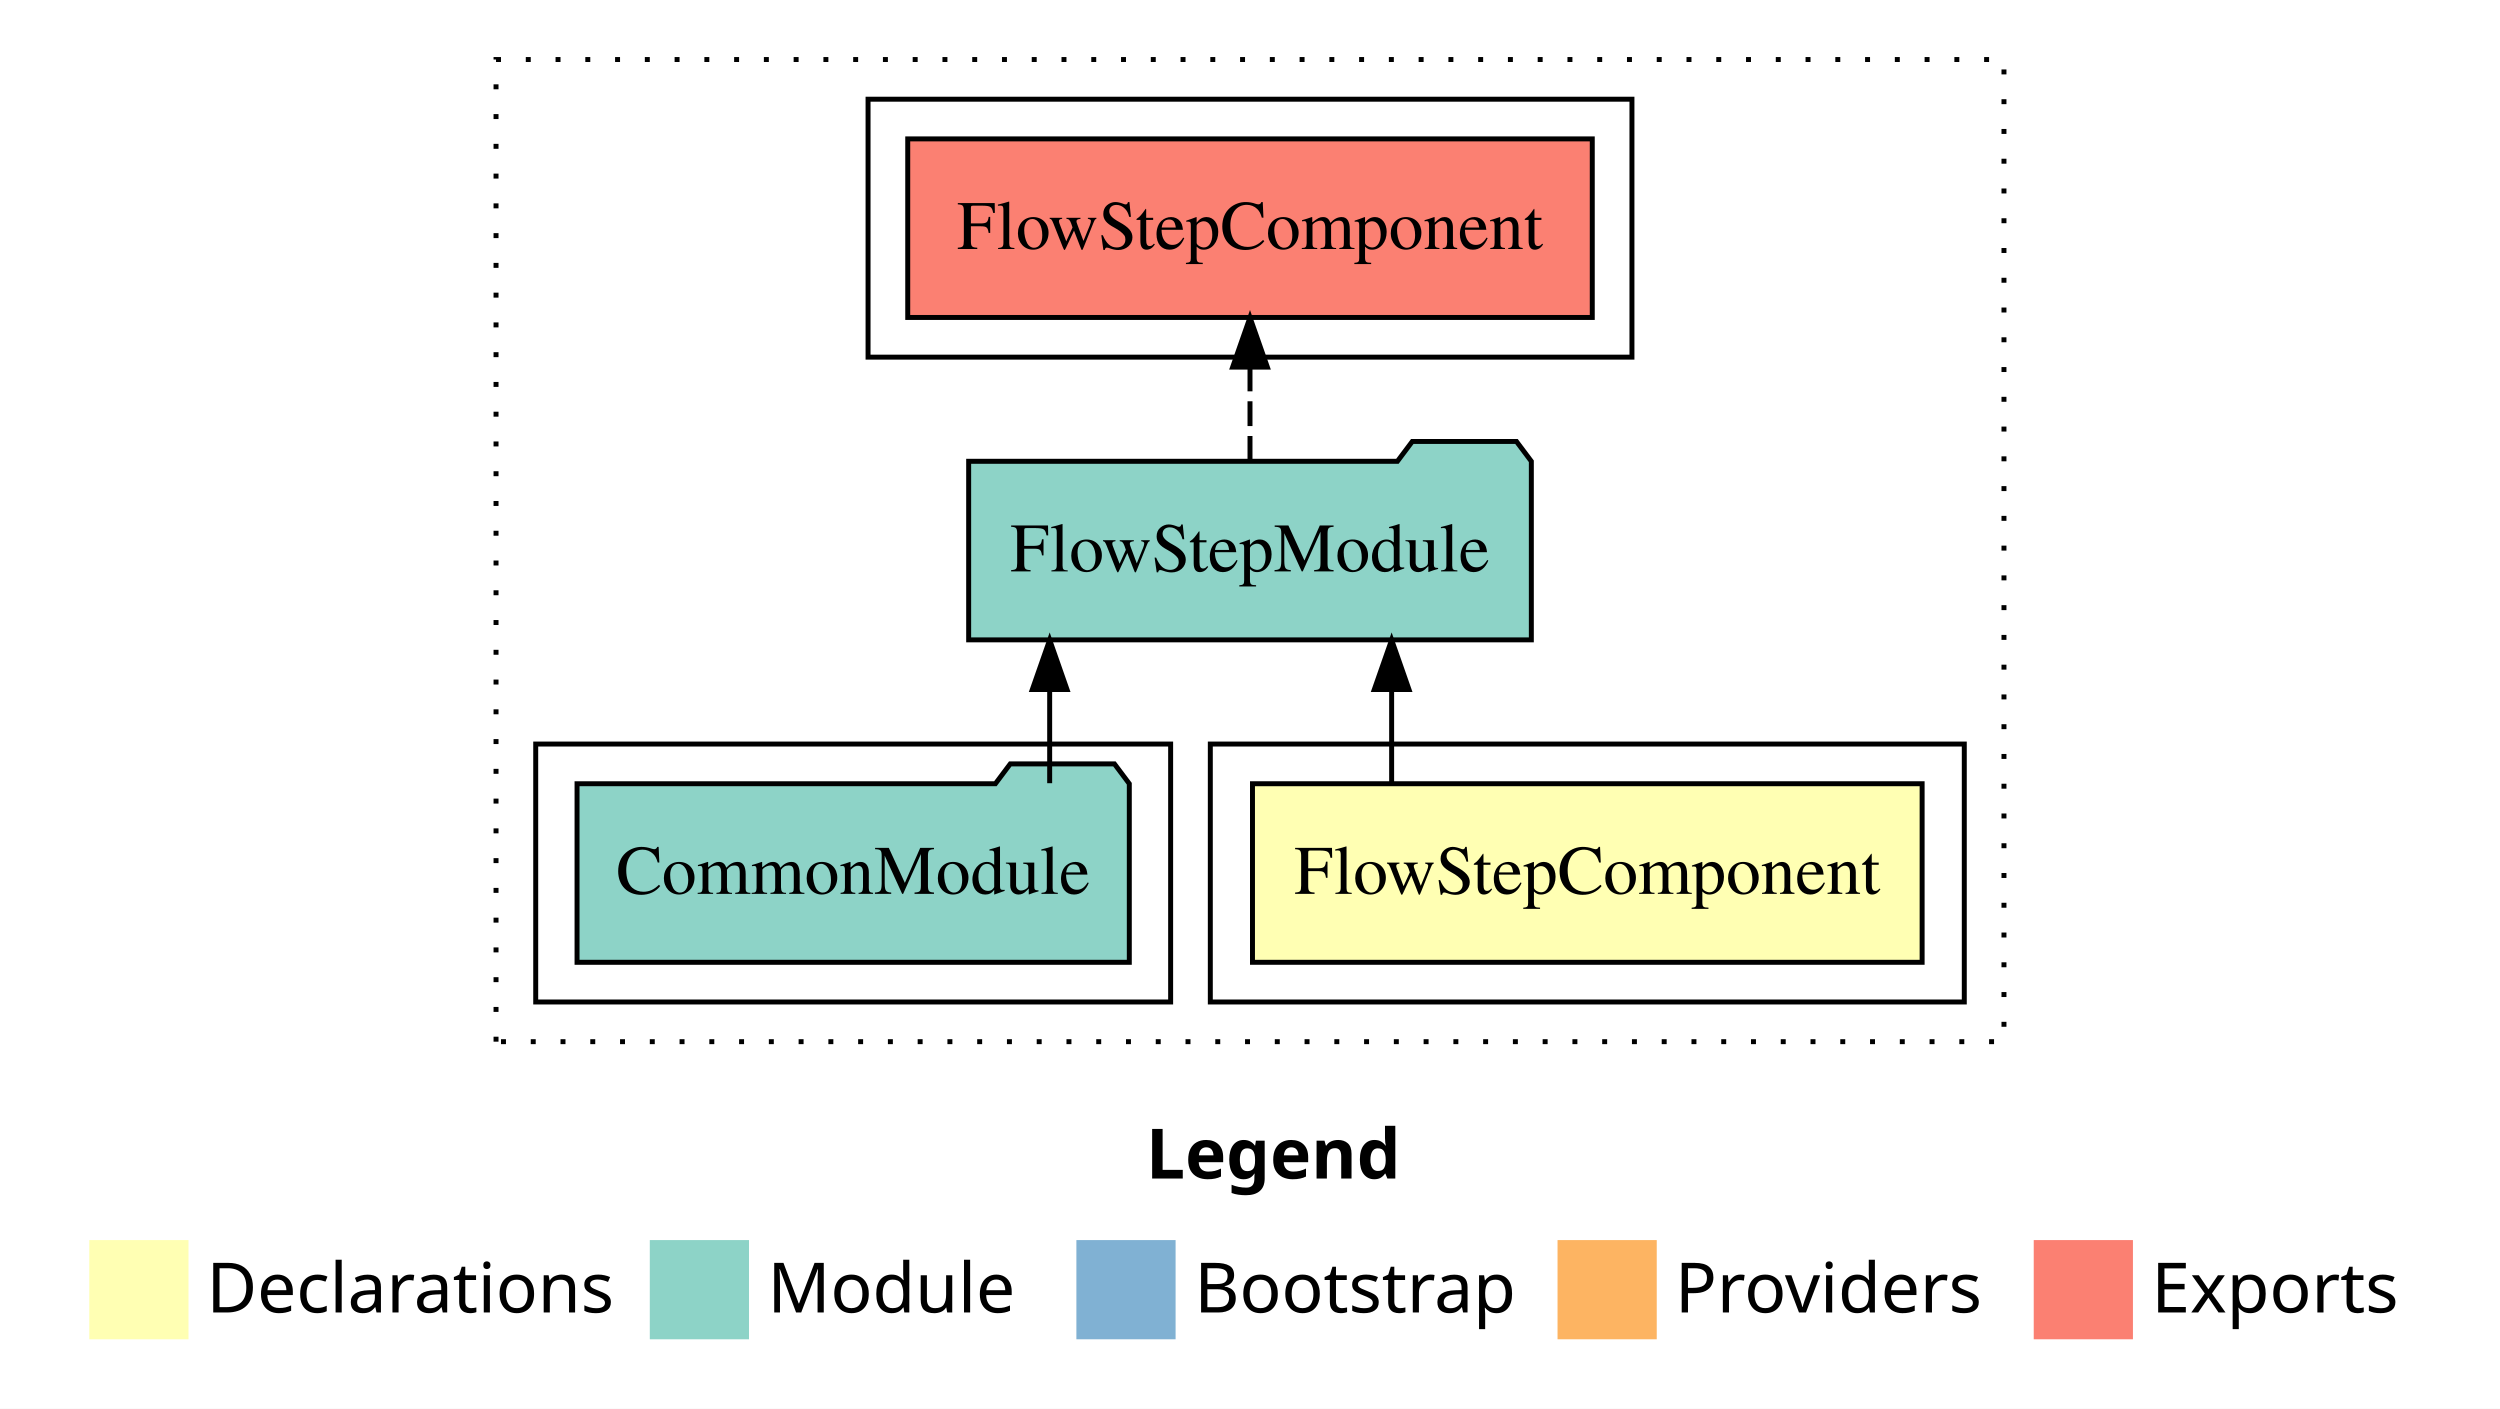
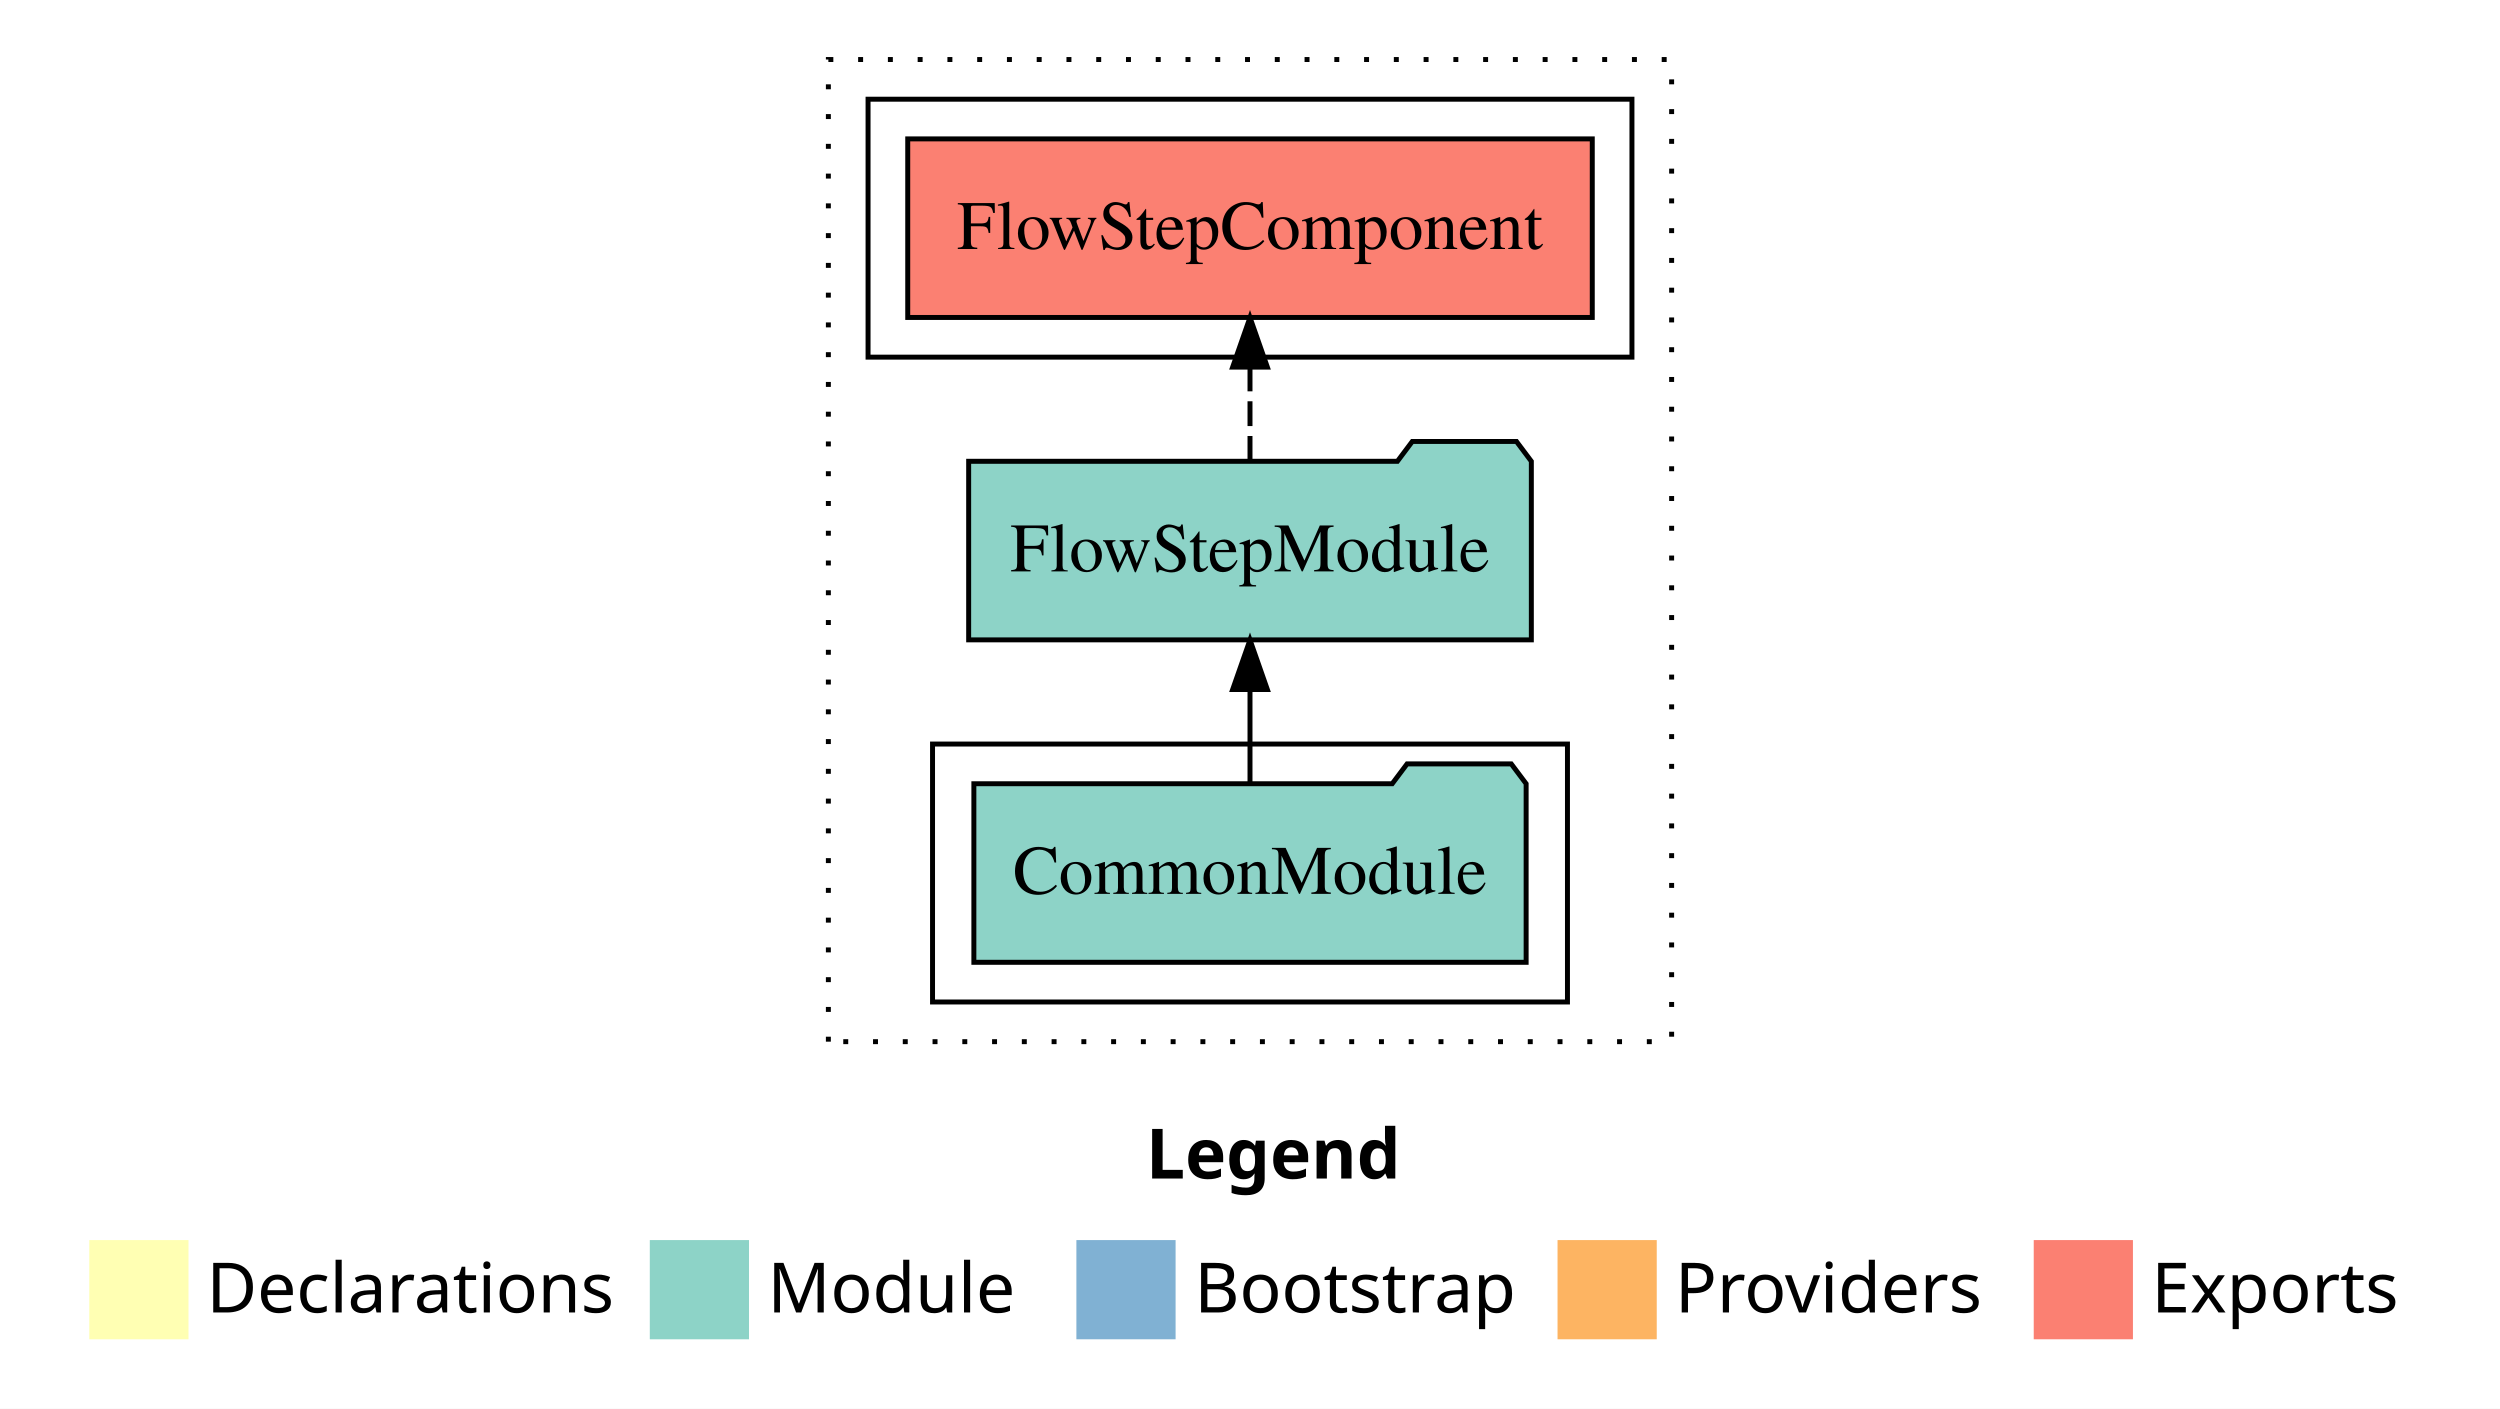
<svg xmlns="http://www.w3.org/2000/svg" width="504pt" height="284pt" viewBox="0.00 0.00 504.00 284.00">
  <g id="graph0" class="graph" transform="scale(1 1) rotate(0) translate(4 280)">
    <polygon fill="#ffffff" stroke="transparent" points="-4,4 -4,-280 500,-280 500,4 -4,4" />
    <text text-anchor="start" x="227.009" y="-42.4" font-family="sans-serif" font-weight="bold" font-size="14.00" fill="#000000">Legend</text>
    <polygon fill="#ffffb3" stroke="transparent" points="14,-10 14,-30 34,-30 34,-10 14,-10" />
    <text text-anchor="start" x="37.629" y="-15.4" font-family="sans-serif" font-size="14.00" fill="#000000">  Declarations</text>
    <polygon fill="#8dd3c7" stroke="transparent" points="127,-10 127,-30 147,-30 147,-10 127,-10" />
    <text text-anchor="start" x="150.725" y="-15.4" font-family="sans-serif" font-size="14.00" fill="#000000">  Module</text>
    <polygon fill="#80b1d3" stroke="transparent" points="213,-10 213,-30 233,-30 233,-10 213,-10" />
    <text text-anchor="start" x="236.781" y="-15.4" font-family="sans-serif" font-size="14.00" fill="#000000">  Bootstrap</text>
    <polygon fill="#fdb462" stroke="transparent" points="310,-10 310,-30 330,-30 330,-10 310,-10" />
    <text text-anchor="start" x="333.673" y="-15.4" font-family="sans-serif" font-size="14.00" fill="#000000">  Providers</text>
    <polygon fill="#fb8072" stroke="transparent" points="406,-10 406,-30 426,-30 426,-10 406,-10" />
    <text text-anchor="start" x="429.726" y="-15.4" font-family="sans-serif" font-size="14.00" fill="#000000">  Exports</text>
    <g id="clust1" class="cluster">
-       <polygon fill="none" stroke="#000000" stroke-dasharray="1,5" points="96,-70 96,-268 400,-268 400,-70 96,-70" />
+       <polygon fill="none" stroke="#000000" stroke-dasharray="1,5" points="163,-70 163,-268 333,-268 333,-70 163,-70" />
    </g>
-     <g id="clust2" class="cluster">
-       <polygon fill="none" stroke="#000000" points="240,-78 240,-130 392,-130 392,-78 240,-78" />
+     <g id="clust3" class="cluster">
+       <polygon fill="none" stroke="#000000" points="184,-78 184,-130 312,-130 312,-78 184,-78" />
    </g>
    <g id="clust4" class="cluster">
-       <polygon fill="none" stroke="#000000" points="104,-78 104,-130 232,-130 232,-78 104,-78" />
-     </g>
-     <g id="clust5" class="cluster">
      <polygon fill="none" stroke="#000000" points="171,-208 171,-260 325,-260 325,-208 171,-208" />
    </g>
    <g id="node1" class="node">
-       <polygon fill="#ffffb3" stroke="#000000" points="383.5,-122 248.5,-122 248.5,-86 383.5,-86 383.5,-122" />
-       <text text-anchor="middle" x="316" y="-99.8" font-family="Times,serif" font-size="14.00" fill="#000000">FlowStepComponent</text>
+       <polygon fill="#8dd3c7" stroke="#000000" points="303.668,-122 300.668,-126 279.668,-126 276.668,-122 192.332,-122 192.332,-86 303.668,-86 303.668,-122" />
+       <text text-anchor="middle" x="248" y="-99.8" font-family="Times,serif" font-size="14.00" fill="#000000">CommonModule</text>
    </g>
    <g id="node2" class="node">
      <polygon fill="#8dd3c7" stroke="#000000" points="304.718,-187 301.718,-191 280.718,-191 277.718,-187 191.282,-187 191.282,-151 304.718,-151 304.718,-187" />
      <text text-anchor="middle" x="248" y="-164.8" font-family="Times,serif" font-size="14.00" fill="#000000">FlowStepModule</text>
    </g>
    <g id="edge1" class="edge">
-       <path fill="none" stroke="#000000" d="M276.554,-122.106C276.554,-122.106 276.554,-140.991 276.554,-140.991" />
-       <polygon fill="#000000" stroke="#000000" points="273.054,-140.991 276.554,-150.991 280.054,-140.991 273.054,-140.991" />
+       <path fill="none" stroke="#000000" d="M248,-122.106C248,-122.106 248,-140.991 248,-140.991" />
+       <polygon fill="#000000" stroke="#000000" points="244.5,-140.991 248,-150.991 251.5,-140.991 244.5,-140.991" />
    </g>
-     <g id="node4" class="node">
+     <g id="node3" class="node">
      <polygon fill="#fb8072" stroke="#000000" points="317.001,-252 178.999,-252 178.999,-216 317.001,-216 317.001,-252" />
      <text text-anchor="middle" x="248" y="-229.8" font-family="Times,serif" font-size="14.00" fill="#000000">FlowStepComponent </text>
    </g>
-     <g id="edge3" class="edge">
+     <g id="edge2" class="edge">
      <path fill="none" stroke="#000000" stroke-dasharray="5,2" d="M248,-187.106C248,-187.106 248,-205.991 248,-205.991" />
      <polygon fill="#000000" stroke="#000000" points="244.5,-205.991 248,-215.991 251.5,-205.991 244.5,-205.991" />
    </g>
-     <g id="node3" class="node">
-       <polygon fill="#8dd3c7" stroke="#000000" points="223.668,-122 220.668,-126 199.668,-126 196.668,-122 112.332,-122 112.332,-86 223.668,-86 223.668,-122" />
-       <text text-anchor="middle" x="168" y="-99.8" font-family="Times,serif" font-size="14.00" fill="#000000">CommonModule</text>
-     </g>
-     <g id="edge2" class="edge">
-       <path fill="none" stroke="#000000" d="M207.613,-122.106C207.613,-122.106 207.613,-140.991 207.613,-140.991" />
-       <polygon fill="#000000" stroke="#000000" points="204.113,-140.991 207.613,-150.991 211.113,-140.991 204.113,-140.991" />
-     </g>
  </g>
</svg>
